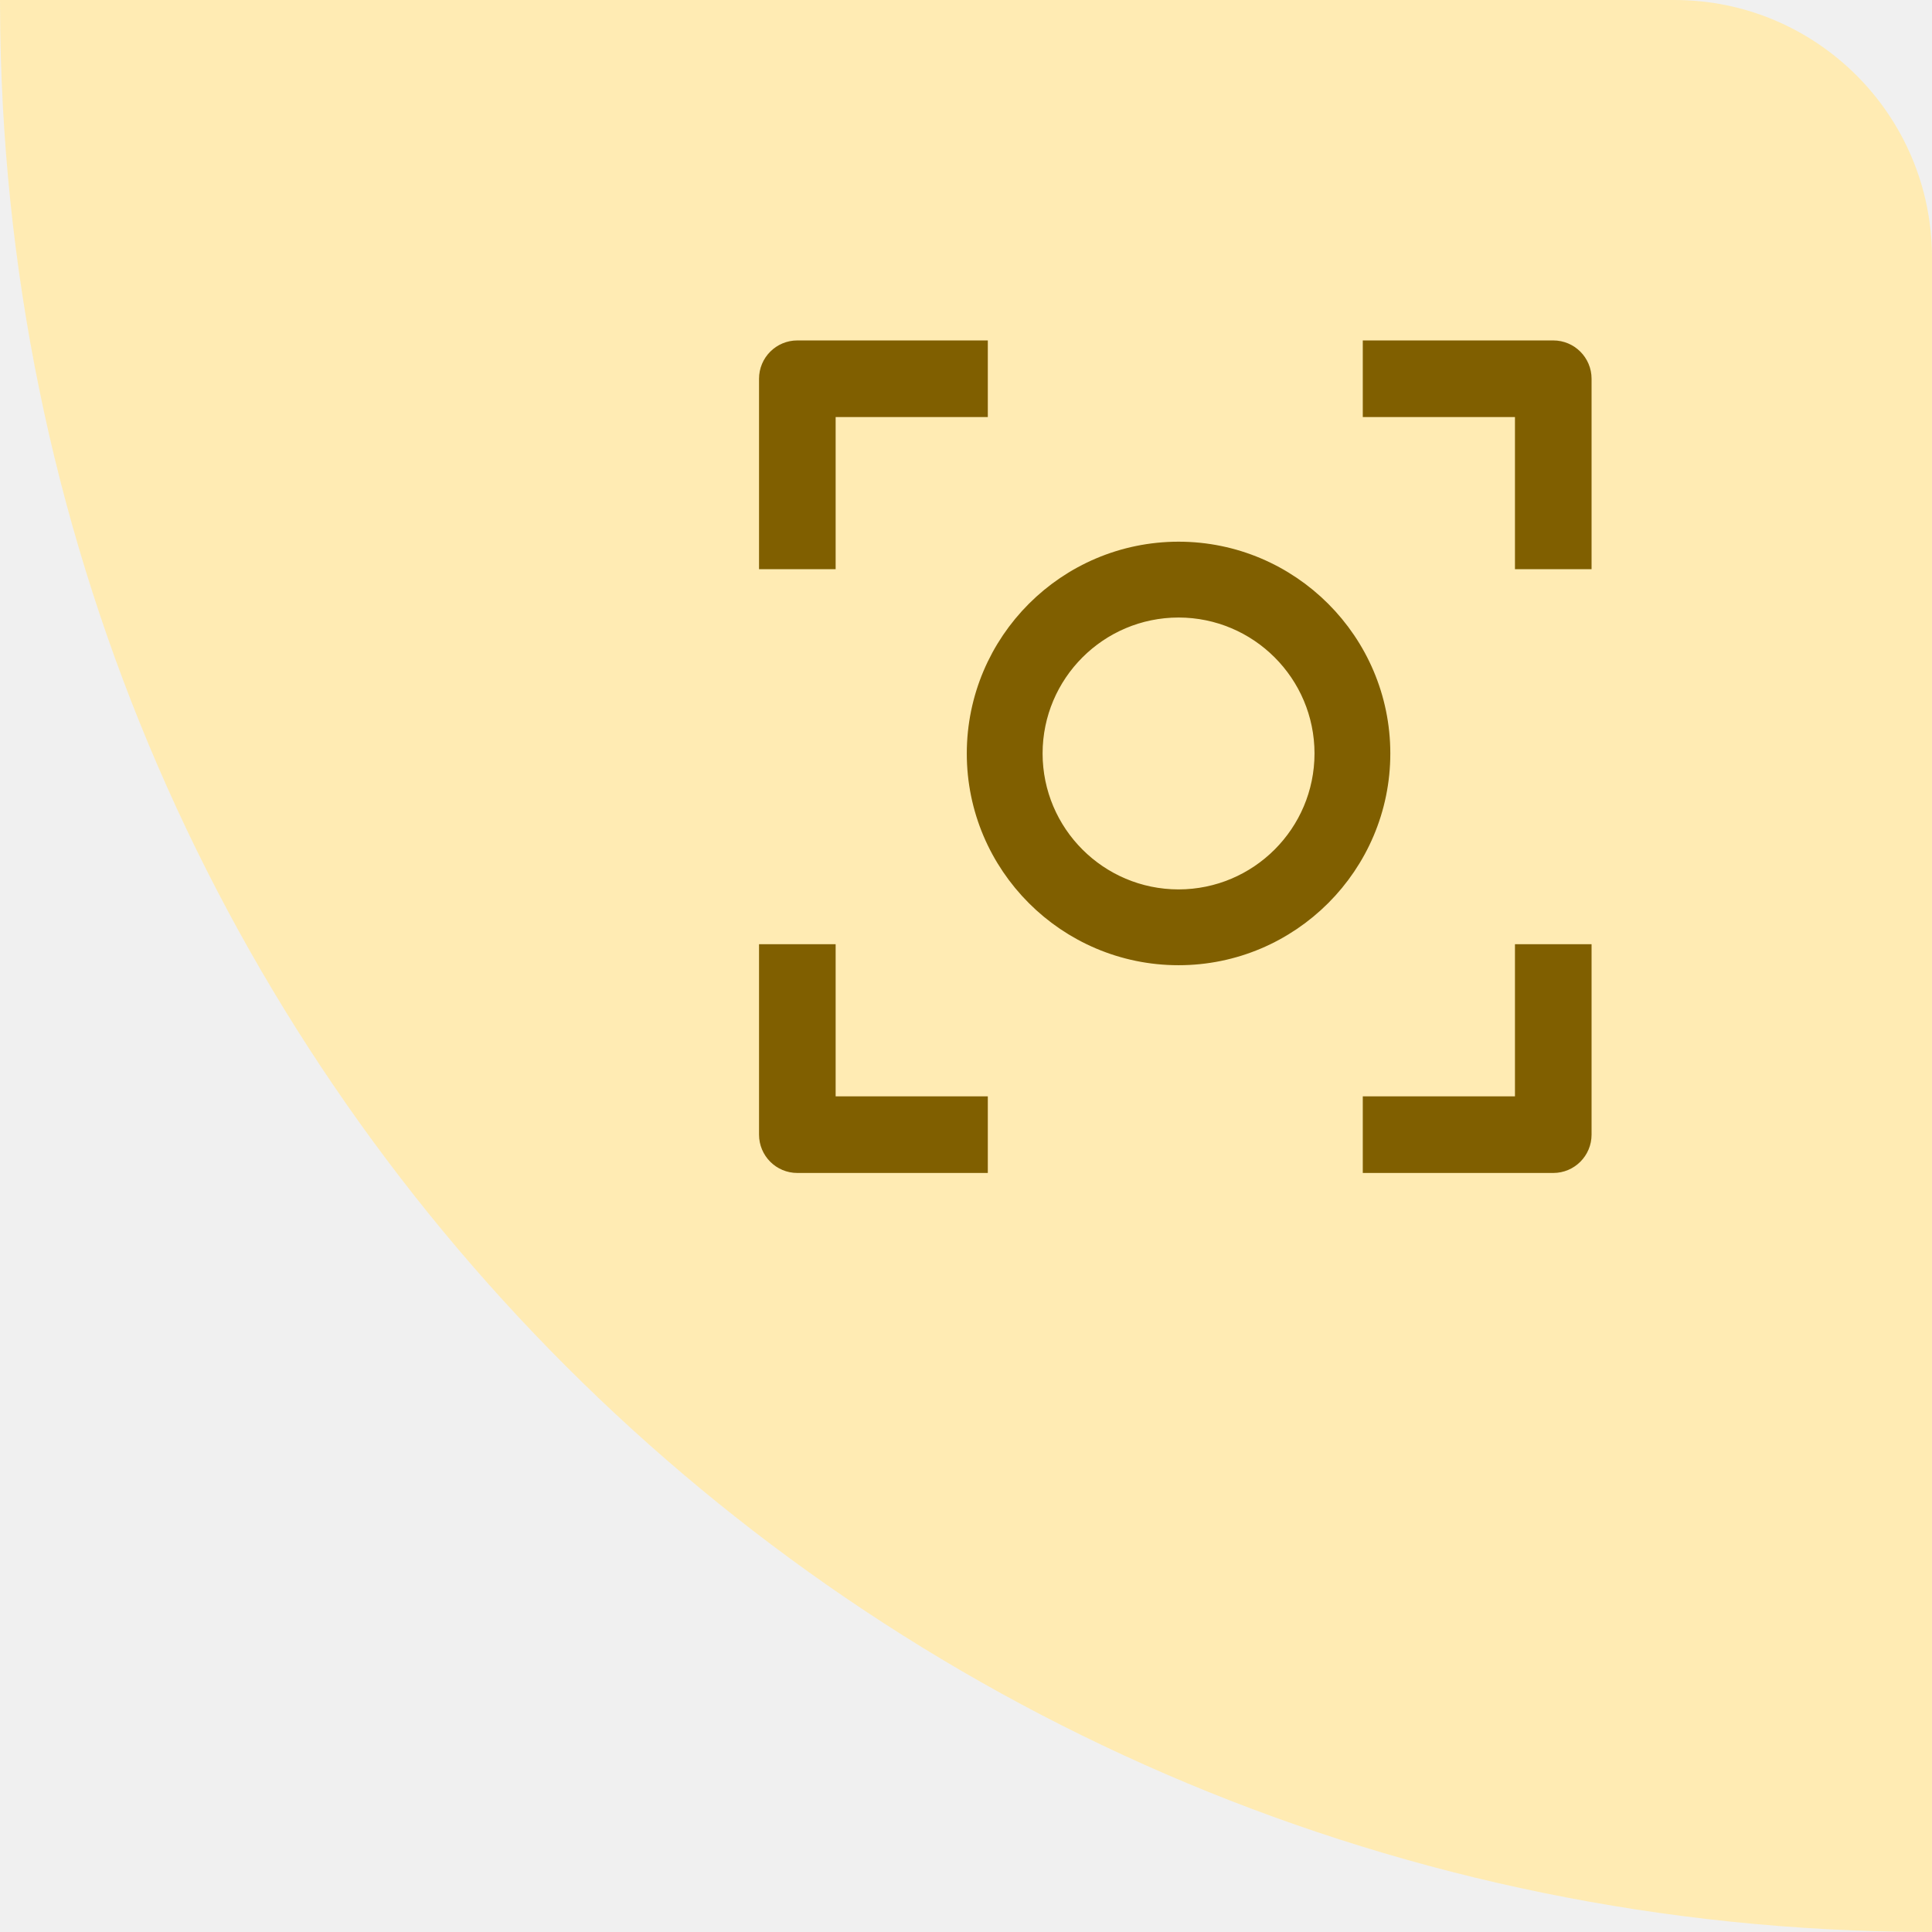
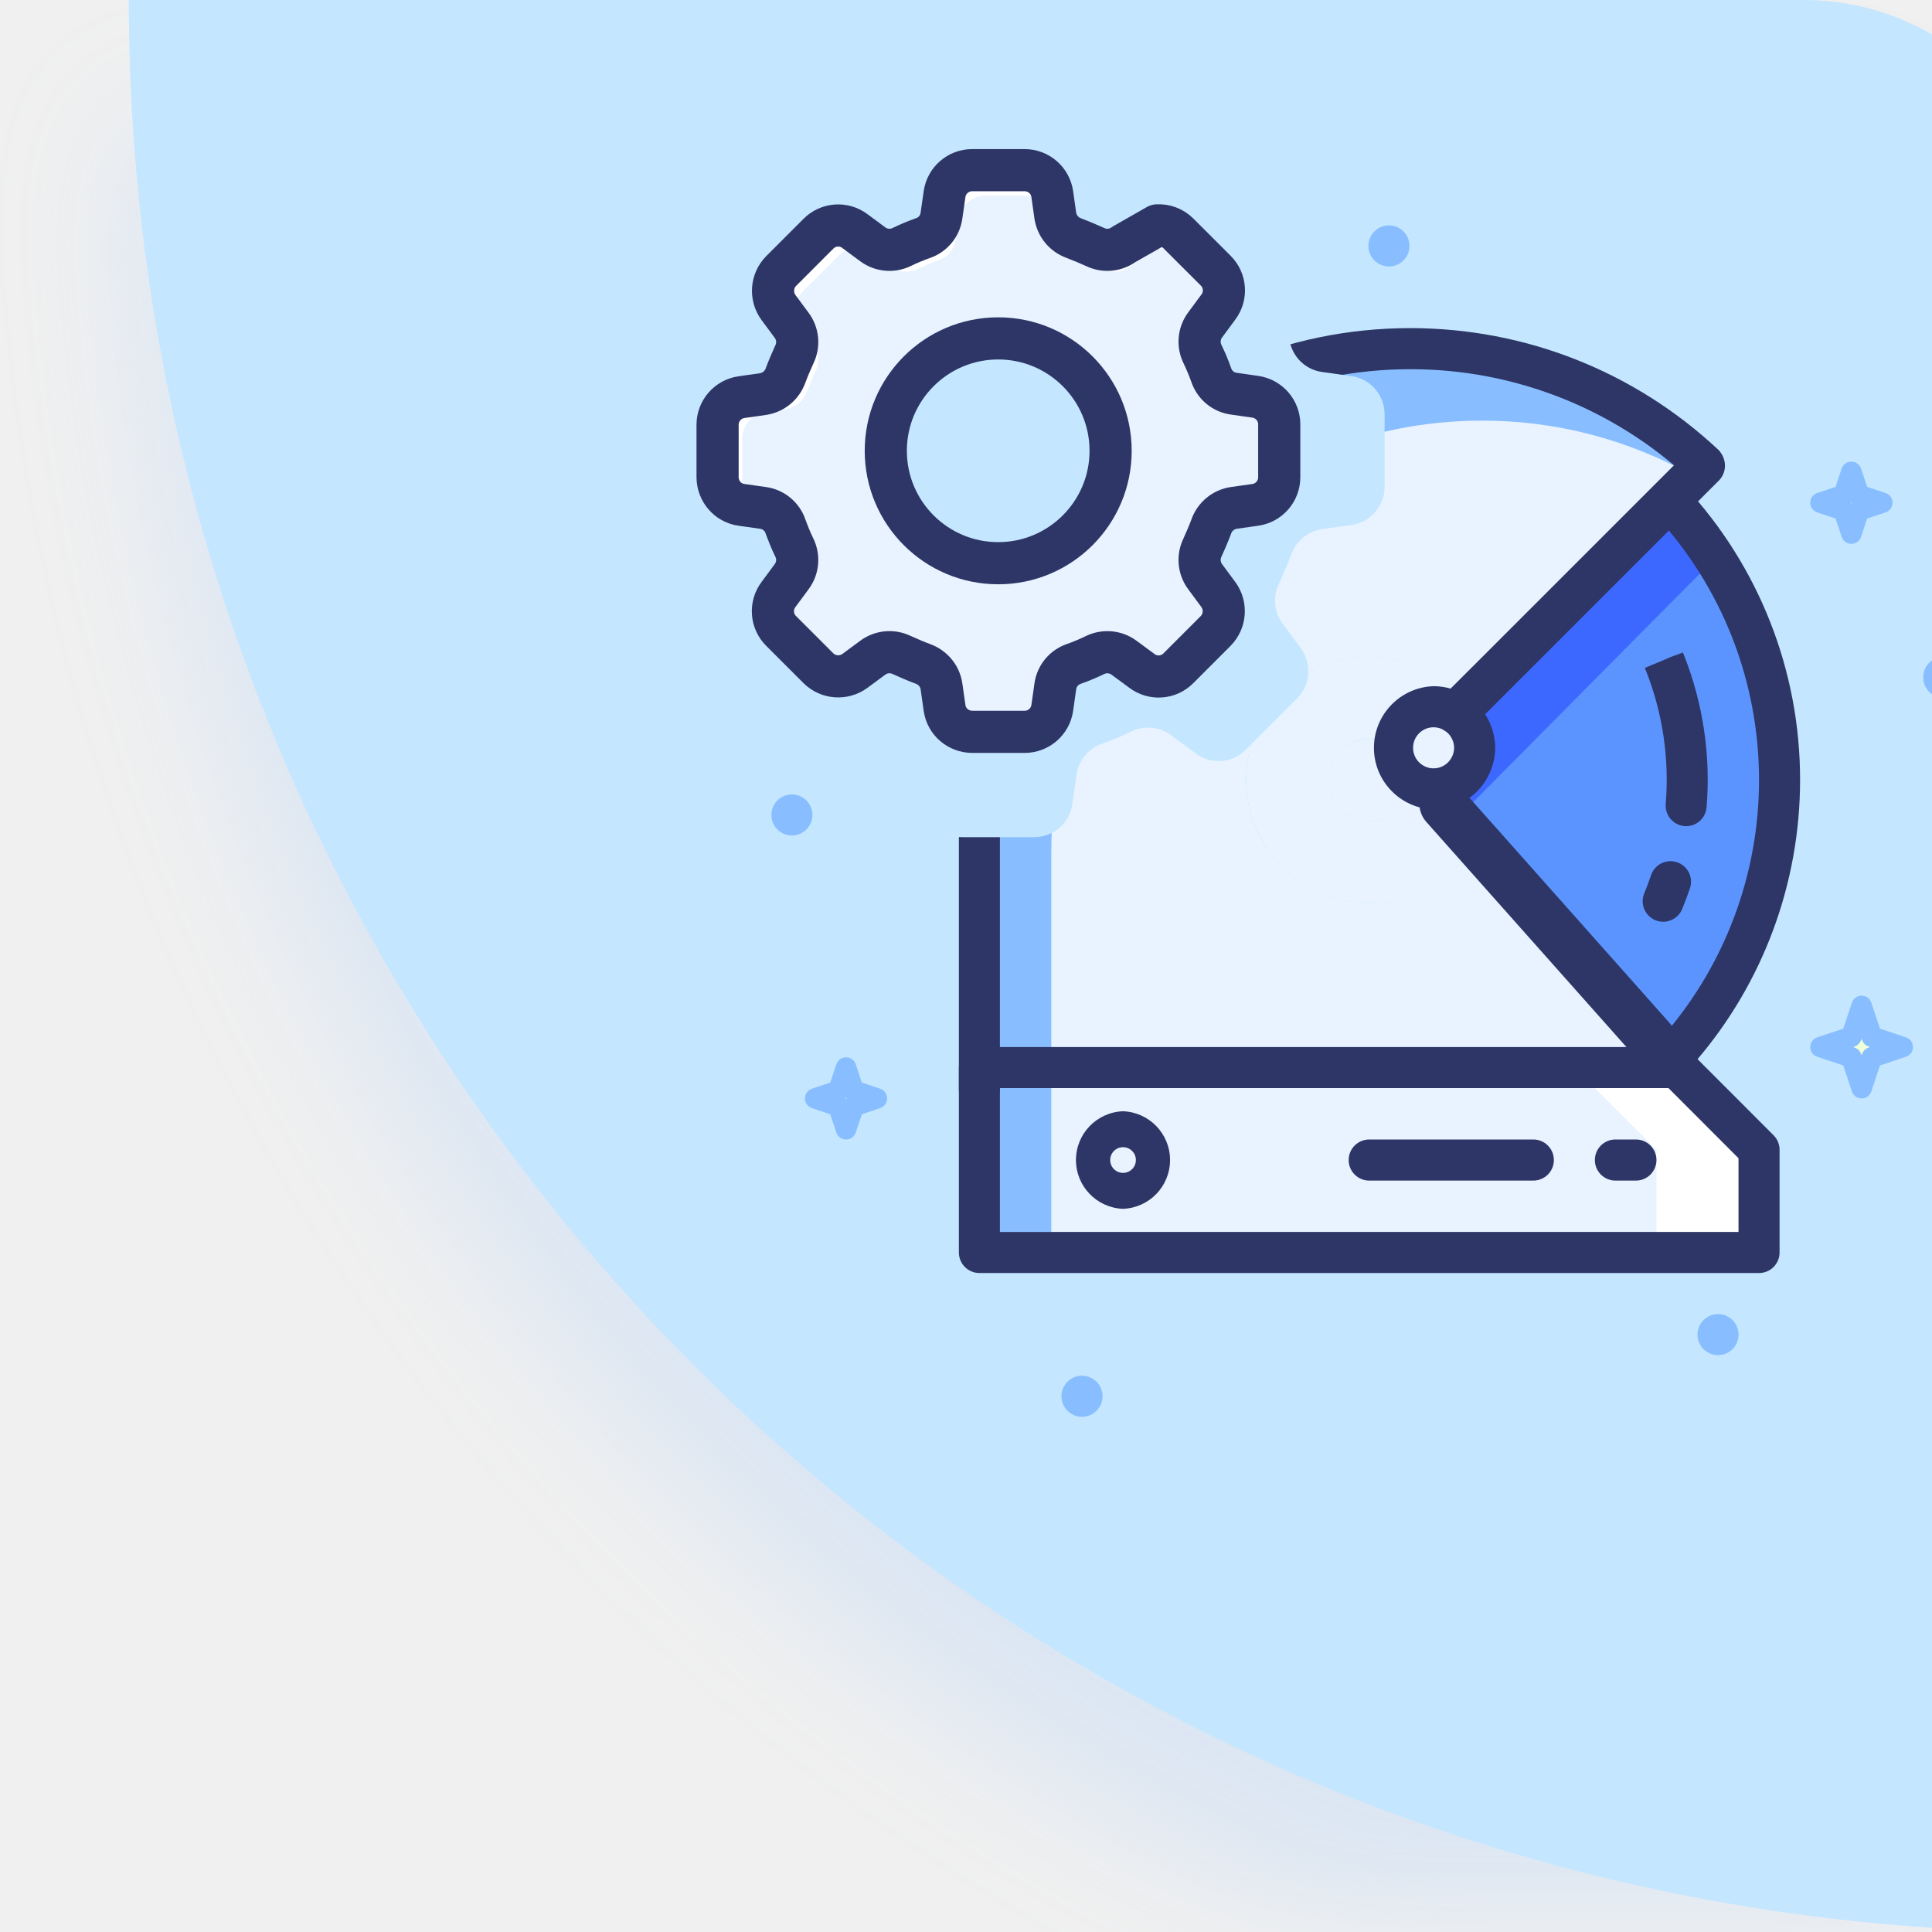
- <svg xmlns="http://www.w3.org/2000/svg" width="60" height="60">
+ <svg xmlns="http://www.w3.org/2000/svg" xmlns:xlink="http://www.w3.org/1999/xlink" width="60" height="60">
  <defs>
-     <filter color-interpolation-filters="auto" id="a">
-       <feColorMatrix in="SourceGraphic" values="0 0 0 0 0.502 0 0 0 0 0.373 0 0 0 0 0 0 0 0 1 0" />
+     <path d="m60 60-.992-.008C26.655 59.467.528 33.336.008.982L0 0h52a8 8 0 0 1 8 8v52z" id="b" />
+     <path id="c" d="M0 0h1.274v1.276H0z" />
+     <filter x="-13.3%" y="-6.7%" width="126.7%" height="126.7%" filterUnits="objectBoundingBox" id="a">
+       <feOffset dy="4" in="SourceAlpha" result="shadowOffsetOuter1" />
+       <feGaussianBlur stdDeviation="2" in="shadowOffsetOuter1" result="shadowBlurOuter1" />
+       <feColorMatrix values="0 0 0 0 0.533 0 0 0 0 0.745 0 0 0 0 1 0 0 0 0.2 0" in="shadowBlurOuter1" />
    </filter>
  </defs>
  <g fill="none" fill-rule="evenodd">
-     <path d="M60 60l-.992-.008C26.655 59.467.528 33.336.008.982L0 0h52a8 8 0 018 8v52z" fill="#FFEBB3" />
-     <path d="M60 60l-.992-.008C26.655 59.467.528 33.336.008.982L0 0" />
-     <g filter="url(#a)">
-       <g stroke="#97A0AF" stroke-width=".855" fill="#000" fill-rule="nonzero">
-         <path d="M42.75 23.4c0-3.39-2.758-6.15-6.15-6.15a6.156 6.156 0 00-6.148 6.15c0 3.389 2.757 6.148 6.149 6.148 3.391 0 6.149-2.76 6.149-6.149zm-10.799 0a4.655 4.655 0 014.65-4.65 4.655 4.655 0 014.65 4.65 4.655 4.655 0 01-4.65 4.649 4.655 4.655 0 01-4.65-4.65zM25.524 12.524h4.726V11h-5.488a.762.762 0 00-.762.762v5.488h1.524v-4.726zM48.238 11H42.75v1.524h4.726v4.726H49v-5.488a.762.762 0 00-.762-.762zM24.762 36h5.488v-1.524h-4.726V29.75H24v5.486c0 .423.341.764.762.764zM47.476 34.476H42.75V36h5.488c.42 0 .762-.341.762-.762V29.75h-1.524v4.726h0z" />
+     <g fill-rule="nonzero" transform="translate(4)">
+       <use fill="#000" filter="url(#a)" xlink:href="#b" />
+       <use fill="#C4E6FF" xlink:href="#b" />
+     </g>
+     <path fill="#E8F3FF" d="M54.628 35.707v3.19H30.416v-5.742H52.08z" />
+     <path fill="#FFF" d="M54.628 35.707v3.19h-3.185v-3.19l-2.55-2.552h3.187z" />
+     <path d="M55.265 24.224c0 3.164-1.153 6.064-3.064 8.293h-.759l-1.401-1.403L44.522 25c.513-.65 1.39-.08 1.39-.977 0-.896.127-1.518-.386-2.169l6.318-6.325a12.719 12.719 0 0 1 3.421 8.695z" fill="#5B94FF" fill-rule="nonzero" />
+     <path d="m50.977 15.16-.745.746-6.318 6.325a3.824 3.824 0 0 0-6.827 2.37 3.826 3.826 0 0 0 2.479 3.585 3.824 3.824 0 0 1 3.578-5.177c1.22 0 1.768 1.107 2.468 1.993l.733-.733v-.045c0-.896-.306-1.72-.819-2.37l6.22-6.227c-.25-.164-.507-.32-.769-.468m1.248.798c.374.44.719.904 1.031 1.392l.299-.298a13.518 13.518 0 0 0-1.33-1.094" fill="#9AE0E6" />
+     <path d="M45.526 21.854c.513.65 0 1.793 0 2.69v.594l6.94-6.997.79-.792a12.83 12.83 0 0 0-1.031-1.392 13.702 13.702 0 0 0-.48-.33l-6.219 6.227z" fill="#3D68FF" />
+     <path d="m52.933 14.438-1.09 1.091-6.317 6.325a3.824 3.824 0 0 0-6.827 2.37 3.824 3.824 0 0 0 6.827 2.37l4.515 4.52 1.402 1.403H30.416V24.224c0-7.4 5.99-13.396 13.38-13.396a13.32 13.32 0 0 1 9.137 3.61" fill="#E8F3FF" />
+     <path d="m52.933 14.438-.344.345a13.302 13.302 0 0 0-6.56-1.72c-7.39 0-13.38 5.997-13.38 13.397V38.26h-2.233V24.224c0-7.4 5.99-13.396 13.38-13.396a13.32 13.32 0 0 1 9.137 3.61" fill="#88BEFF" />
+     <path d="M41.248 24.224c0-.705.57-1.276 1.274-1.276.516 0 .962.31 1.16.753a1.255 1.255 0 0 1 0 1.046 1.27 1.27 0 0 1-1.16.753c-.704 0-1.274-.57-1.274-1.276zm1.274-3.827a3.824 3.824 0 0 0-3.823 3.827 3.824 3.824 0 0 0 7.109 1.96c.341-.572-.487-1.197-.487-1.915 0-.896.718-1.764.205-2.415a3.82 3.82 0 0 0-3.004-1.457z" fill="#E8F3FF" />
+     <path d="M43.682 23.701a1.27 1.27 0 0 0-1.16-.753 1.275 1.275 0 1 0 1.274 1.276c0-.185-.04-.363-.114-.523" fill="#E8F3FF" />
+     <path d="M29.779 33.793v-9.569c0-7.739 6.288-14.034 14.017-14.034 3.57 0 6.97 1.343 9.573 3.783a.639.639 0 0 1-.871.931 12.681 12.681 0 0 0-8.702-3.438c-7.026 0-12.743 5.723-12.743 12.758v9.57a.638.638 0 1 1-1.274 0z" fill="#2D3666" />
+     <path d="M45.23 22.8a.66.66 0 0 1-.467-1.128l7.68-7.678a.66.66 0 0 1 .934.934l-7.68 7.679a.658.658 0 0 1-.466.193M51.37 33.155a.668.668 0 0 1-.5-.233l-6.583-7.406a.869.869 0 0 1 0-1.127.654.654 0 0 1 1.003 0l6.582 7.405a.87.87 0 0 1 0 1.128.668.668 0 0 1-.501.233" fill="#2D3666" />
+     <path d="M44.522 22.586a.638.638 0 0 0 0 1.276c.25 0 .476-.147.578-.375a.62.62 0 0 0 .003-.52l-.003-.006a.633.633 0 0 0-.578-.375m0 2.552a1.915 1.915 0 0 1 0-3.828c.75 0 1.433.443 1.74 1.128.112.245.172.517.172.786 0 .271-.06.544-.174.79a1.906 1.906 0 0 1-1.738 1.124M52.2 33.155a.639.639 0 0 1-.483-1.054 12.107 12.107 0 0 0 2.911-7.877c0-3.077-1.154-6.01-3.25-8.26a.638.638 0 0 1 .932-.87 13.351 13.351 0 0 1 3.593 9.13c0 3.195-1.143 6.288-3.219 8.709a.636.636 0 0 1-.484.222" fill="#2D3666" />
+     <path d="M31.053 38.259h22.938V35.97l-2.175-2.178H31.053v4.466zm23.575 1.276H30.416a.638.638 0 0 1-.637-.638v-5.742c0-.352.285-.638.637-.638H52.08c.169 0 .33.068.45.187l2.549 2.552c.12.12.187.282.187.45v3.19a.638.638 0 0 1-.638.639z" fill="#2D3666" />
+     <path d="M47.62 36.664h-5.098a.638.638 0 0 1 0-1.276h5.097a.638.638 0 0 1 0 1.276M50.805 36.664h-.637a.638.638 0 0 1 0-1.276h.637a.638.638 0 0 1 0 1.276M51.652 28.626a.638.638 0 0 1-.589-.882c.078-.186.149-.376.212-.565a.637.637 0 1 1 1.208.407 10.5 10.5 0 0 1-.241.645.638.638 0 0 1-.59.395M52.367 25.657c-.017 0-.034 0-.052-.002a.637.637 0 0 1-.584-.687 9.24 9.24 0 0 0-.613-4.137l-.035-.089 1.176-.49-.59.238.595-.225.04.098A10.513 10.513 0 0 1 53 25.07a.637.637 0 0 1-.634.587M34.876 35.627a.399.399 0 1 0 .002.798.399.399 0 0 0-.002-.798m0 1.914a1.516 1.516 0 0 1 0-3.03 1.516 1.516 0 0 1 0 3.03" fill="#2D3666" />
+     <path d="M26.274 34.084a.34.34 0 0 1-.028.028c.01.009.02.018.028.029a.298.298 0 0 1 .029-.029.34.34 0 0 1-.029-.028" fill="#9AE0E6" />
+     <path d="M26.274 32.836a.317.317 0 0 0-.302.218l-.188.567-.566.189a.318.318 0 0 0 0 .605l.565.189.19.566a.317.317 0 0 0 .603 0l.19-.566.565-.19a.318.318 0 0 0 0-.604l-.566-.19-.189-.566a.317.317 0 0 0-.302-.218m-.028 1.276a.298.298 0 0 0 .028-.028c.01.01.018.02.029.028a.298.298 0 0 0-.029.028.298.298 0 0 0-.028-.028" fill="#88BEFF" fill-rule="nonzero" />
+     <path d="M57.496 15.584a.298.298 0 0 1-.029.028l.029.028a.34.34 0 0 1 .028-.028.397.397 0 0 1-.028-.028" fill="#9AE0E6" />
+     <path d="M57.496 14.336a.318.318 0 0 0-.303.218l-.188.567-.566.188a.318.318 0 0 0 0 .606l.566.189.188.566a.318.318 0 0 0 .605 0l.188-.567.566-.188a.318.318 0 0 0 0-.606l-.566-.188-.188-.567a.317.317 0 0 0-.302-.218m-.029 1.276a.397.397 0 0 0 .029-.028.34.34 0 0 0 .028.028.265.265 0 0 0-.028.028.397.397 0 0 0-.029-.028" fill="#88BEFF" fill-rule="nonzero" />
+     <path d="m27.867 11.836-.016.05a.32.32 0 0 1-.201.201l-.05.016.05.017a.32.32 0 0 1 .2.201l.017.05.016-.05a.32.32 0 0 1 .202-.201l.05-.017-.05-.016a.32.32 0 0 1-.202-.202l-.016-.049" fill="#EFFFD8" />
+     <path d="M27.867 10.509a.317.317 0 0 0-.302.218l-.268.805-.805.269a.318.318 0 0 0 0 .605l.805.269.268.805a.317.317 0 0 0 .605 0l.268-.805.804-.269a.318.318 0 0 0 0-.605l-.804-.269-.268-.805a.318.318 0 0 0-.303-.218m-.016 1.376.016-.049.016.05c.032.094.107.17.202.2l.05.017-.05.017a.32.32 0 0 0-.202.202l-.016.049-.016-.05a.32.32 0 0 0-.201-.201l-.05-.017.05-.016a.32.32 0 0 0 .2-.202" fill="#C4E6FF" fill-rule="nonzero" />
+     <path d="m57.814 32.25-.016.05a.32.32 0 0 1-.202.2l-.049.017.05.017a.32.32 0 0 1 .2.202l.017.049.016-.05a.32.32 0 0 1 .202-.201l.05-.017-.05-.016a.32.32 0 0 1-.202-.202l-.016-.049" fill="#EFFFD8" />
+     <path d="M57.814 30.922a.317.317 0 0 0-.302.218l-.268.806-.805.269a.318.318 0 0 0 0 .605l.805.268.268.806a.317.317 0 0 0 .604 0l.268-.806.805-.268a.318.318 0 0 0 0-.605l-.805-.269-.268-.806a.317.317 0 0 0-.302-.218m-.016 1.377.016-.049.016.05a.32.32 0 0 0 .202.201l.05.016-.05.017a.32.32 0 0 0-.202.201l-.016.05-.016-.05a.32.32 0 0 0-.202-.201l-.049-.017.05-.016a.32.32 0 0 0 .2-.202M43.16 7a.638.638 0 1 0 0 1.275.638.638 0 0 0 0-1.275M33.602 42.724A.638.638 0 1 0 33.603 44a.638.638 0 0 0-.001-1.276M53.354 40.81a.638.638 0 1 0 .001 1.276.638.638 0 0 0-.001-1.276" fill="#88BEFF" fill-rule="nonzero" />
+     <g transform="translate(59.726 20.397)">
+       <mask id="d" fill="#fff">
+         <use xlink:href="#c" />
+       </mask>
+       <path d="M.637 0a.637.637 0 1 0 0 1.275.637.637 0 0 0 0-1.275" fill="#88BEFF" fill-rule="nonzero" mask="url(#d)" />
+     </g>
+     <path d="M24.593 24.672a.637.637 0 1 0 0 1.275.637.637 0 0 0 0-1.275" fill="#88BEFF" fill-rule="nonzero" />
+     <g>
+       <path d="M36.37 5.167a1.198 1.198 0 0 1-1.238.115c-.297-.131-.594-.263-.907-.379a1.212 1.212 0 0 1-.792-.957l-.132-.923A1.192 1.192 0 0 0 32.113 2h-2.226c-.594 0-1.106.429-1.188 1.023l-.132.923a1.184 1.184 0 0 1-.792.957c-.313.116-.61.231-.907.38a1.198 1.198 0 0 1-1.237-.116l-.759-.56a1.186 1.186 0 0 0-1.567.115l-1.583 1.583a1.205 1.205 0 0 0-.116 1.567l.561.759c.264.363.313.841.115 1.237-.131.297-.263.594-.379.907a1.212 1.212 0 0 1-.957.792l-.923.132A1.192 1.192 0 0 0 19 12.887v2.226c0 .594.429 1.106 1.023 1.188l.923.132c.446.066.809.363.957.792.116.313.231.61.38.907.197.396.148.874-.116 1.237l-.56.759a1.186 1.186 0 0 0 .115 1.567l1.583 1.583a1.205 1.205 0 0 0 1.567.116l.759-.561a1.198 1.198 0 0 1 1.237-.115c.297.131.594.263.907.379.413.148.726.511.792.957l.132.923A1.192 1.192 0 0 0 29.887 26h2.226c.594 0 1.106-.429 1.188-1.023l.132-.923c.066-.446.363-.809.792-.957.313-.116.61-.231.907-.38a1.198 1.198 0 0 1 1.237.116l.759.56a1.186 1.186 0 0 0 1.567-.115l1.583-1.583a1.205 1.205 0 0 0 .116-1.567l-.561-.759a1.198 1.198 0 0 1-.115-1.237c.131-.297.263-.594.379-.907.148-.413.511-.726.957-.792l.923-.132A1.192 1.192 0 0 0 43 15.113V12.87c0-.594-.429-1.105-1.023-1.188l-.923-.131a1.184 1.184 0 0 1-.957-.792 8.766 8.766 0 0 0-.38-.907 1.198 1.198 0 0 1 .116-1.238l.56-.758a1.186 1.186 0 0 0-.115-1.567l-1.583-1.584a1.19 1.19 0 0 0-.907-.346l-1.419.808z" fill="#C4E6FF" />
+       <g transform="translate(22.273 5.273)">
+         <path d="M17.443 9.53V7.912a.866.866 0 0 0-.744-.863l-.671-.096a.86.86 0 0 1-.695-.575 6.37 6.37 0 0 0-.276-.66.871.871 0 0 1 .084-.899l.407-.551a.862.862 0 0 0-.083-1.14l-1.151-1.15a.876.876 0 0 0-1.14-.084l-.55.408a.871.871 0 0 1-.9.084 10.857 10.857 0 0 0-.66-.276.881.881 0 0 1-.574-.695l-.096-.672A.866.866 0 0 0 9.53 0H7.912a.866.866 0 0 0-.863.743l-.096.672a.86.86 0 0 1-.575.695 6.37 6.37 0 0 0-.66.276.871.871 0 0 1-.899-.084l-.551-.408a.862.862 0 0 0-1.14.084l-1.15 1.15a.876.876 0 0 0-.084 1.14l.408.551a.871.871 0 0 1 .084.9c-.096.215-.192.43-.276.659a.881.881 0 0 1-.695.575l-.672.096A.866.866 0 0 0 0 7.912V9.53c0 .432.312.804.743.864l.672.096a.86.86 0 0 1 .695.575c.084.228.168.443.276.66a.871.871 0 0 1-.084.898l-.408.552a.862.862 0 0 0 .084 1.139l1.15 1.15a.876.876 0 0 0 1.14.084l.551-.407a.871.871 0 0 1 .9-.084c.215.096.43.192.659.276.3.108.527.371.575.695l.096.671c.06.432.432.744.863.744H9.53a.866.866 0 0 0 .864-.744l.096-.671a.86.86 0 0 1 .575-.695 6.37 6.37 0 0 0 .66-.276.871.871 0 0 1 .898.084l.552.407a.862.862 0 0 0 1.139-.083l1.15-1.151a.876.876 0 0 0 .084-1.14l-.407-.55a.871.871 0 0 1-.084-.9c.096-.216.192-.431.276-.66a.881.881 0 0 1 .695-.574l.671-.096a.866.866 0 0 0 .744-.864z" fill="#FFF" fill-rule="nonzero" />
+         <path d="M17.443 9.53V7.912a.866.866 0 0 0-.744-.863l-.671-.096a.86.86 0 0 1-.695-.575 6.37 6.37 0 0 0-.276-.66.871.871 0 0 1 .084-.899l.407-.551a.862.862 0 0 0-.083-1.14l-1.151-1.15a.876.876 0 0 0-1.14-.084l-.55.408a.871.871 0 0 1-.9.084 10.857 10.857 0 0 0-.66-.276.881.881 0 0 1-.574-.695l-.096-.672A.866.866 0 0 0 9.53 0H7.912a.866.866 0 0 0-.863.743l-.096.672a.86.86 0 0 1-.575.695 6.37 6.37 0 0 0-.66.276.871.871 0 0 1-.899-.084l-.551-.408a.862.862 0 0 0-1.14.084l-1.15 1.15a.876.876 0 0 0-.084 1.14l.408.551a.871.871 0 0 1 .084.9c-.096.215-.192.43-.276.659a.881.881 0 0 1-.695.575l-.672.096A.866.866 0 0 0 0 7.912V9.53c0 .432.312.804.743.864l.672.096a.86.86 0 0 1 .695.575c.084.228.168.443.276.66a.871.871 0 0 1-.084.898l-.408.552a.862.862 0 0 0 .084 1.139l1.15 1.15a.876.876 0 0 0 1.14.084l.551-.407a.871.871 0 0 1 .9-.084c.215.096.43.192.659.276.3.108.527.371.575.695l.096.671c.06.432.432.744.863.744H9.53a.866.866 0 0 0 .864-.744l.096-.671a.86.86 0 0 1 .575-.695 6.37 6.37 0 0 0 .66-.276.871.871 0 0 1 .898.084l.552.407a.862.862 0 0 0 1.139-.083l1.15-1.151a.876.876 0 0 0 .084-1.14l-.407-.55a.871.871 0 0 1-.084-.9c.096-.216.192-.431.276-.66a.881.881 0 0 1 .695-.574l.671-.096a.866.866 0 0 0 .744-.864z" fill="#FFF" fill-rule="nonzero" />
+         <path d="M17.443 9.89V7.96c0-.408-.3-.767-.708-.827l-.647-.096a.805.805 0 0 1-.66-.551c-.071-.216-.167-.036-.263-.24-.132-.276-.252-.767-.072-1.02l.192-.766c.251-.336.563-.396.263-.684l-1.09-1.09a.853.853 0 0 0-1.091-.085l-.528.396a.858.858 0 0 1-.863.084c-.204-.096-.42-.18-.623-.264a.86.86 0 0 1-.552-.66l-.096-.647a.828.828 0 0 0-.827-.707H8.332c-.408 0-.768.3-.828.707l-.095.648a.805.805 0 0 1-.552.66c-.216.071-.42.167-.623.263a.833.833 0 0 1-.863-.084l-.528-.396a.826.826 0 0 0-1.09.084L2.66 3.776a.853.853 0 0 0-.084 1.091l.396.528c.18.251.216.575.084.863-.096.204-.18.42-.264.623a.86.86 0 0 1-.66.552l-.646.095a.828.828 0 0 0-.708.828v1.93c0 .407-.084.18.324.24l.647.095c.312.048-.024.06.084.36.072.216.168.036.264.24.132.276.491 1.187.3 1.438l-.396.528a.826.826 0 0 0 .084 1.09l1.283 1.295c.287.288.371.132.695-.12l.911-.395c.252-.18.971-.024 1.247.108.204.096.024-.012.24.072a.86.86 0 0 1 .551.66l.096.646c.06.408.791.912 1.21.912h1.547c.408 0 .767-.3.827-.708l.096-.647a.805.805 0 0 1 .552-.66c.215-.071.42-.167.623-.263a.833.833 0 0 1 .863.084l.528.395a.826.826 0 0 0 1.09-.084l1.091-1.09a.853.853 0 0 0 .084-1.091l-.395-.528A.858.858 0 0 1 15.14 12c.096-.204.18-.42.264-.623a.86.86 0 0 1 .659-.552l.647-.096c.432-.084.732-.431.732-.839z" fill="#E8F3FF" fill-rule="nonzero" />
+         <circle fill="#C4E6FF" fill-rule="nonzero" cx="8.739" cy="8.727" r="3.033" />
+         <path d="M12.635 2.314a.871.871 0 0 1-.899.084 10.857 10.857 0 0 0-.66-.276.881.881 0 0 1-.575-.695l-.095-.672a.866.866 0 0 0-.864-.743H7.924a.866.866 0 0 0-.863.743l-.096.672a.86.86 0 0 1-.575.695 6.37 6.37 0 0 0-.66.276.871.871 0 0 1-.899-.084l-.551-.408a.862.862 0 0 0-1.14.084L1.99 3.14a.876.876 0 0 0-.084 1.14l.408.551a.871.871 0 0 1 .084.9c-.096.215-.192.43-.276.659a.881.881 0 0 1-.695.575l-.672.096a.866.866 0 0 0-.743.863v1.618c0 .432.312.804.743.864l.672.095a.86.86 0 0 1 .695.576c.084.228.168.443.276.66a.871.871 0 0 1-.084.898l-.408.552a.862.862 0 0 0 .084 1.139l1.15 1.15a.876.876 0 0 0 1.14.084l.551-.407a.871.871 0 0 1 .9-.084c.215.096.43.192.659.276.3.108.527.371.575.695l.096.671c.06.432.432.744.863.744h1.618a.866.866 0 0 0 .864-.744l.095-.671a.86.86 0 0 1 .576-.695 6.37 6.37 0 0 0 .66-.276.871.871 0 0 1 .898.084l.552.407a.862.862 0 0 0 1.139-.083l1.15-1.151a.876.876 0 0 0 .084-1.14l-.407-.55a.871.871 0 0 1-.084-.9c.096-.216.192-.431.276-.66a.881.881 0 0 1 .695-.575l.671-.095a.866.866 0 0 0 .744-.864v-1.63a.866.866 0 0 0-.744-.863l-.671-.096a.86.86 0 0 1-.695-.575 6.37 6.37 0 0 0-.276-.66.871.871 0 0 1 .084-.899l.407-.551a.862.862 0 0 0-.083-1.14l-1.151-1.15a.865.865 0 0 0-.66-.252l-1.03.588z" stroke="#2D3666" stroke-width="1.309" stroke-linecap="round" stroke-linejoin="round" />
+         <circle stroke="#2D3666" stroke-width="1.309" stroke-linecap="round" stroke-linejoin="round" cx="8.727" cy="8.727" r="3.491" />
      </g>
    </g>
  </g>
</svg>
